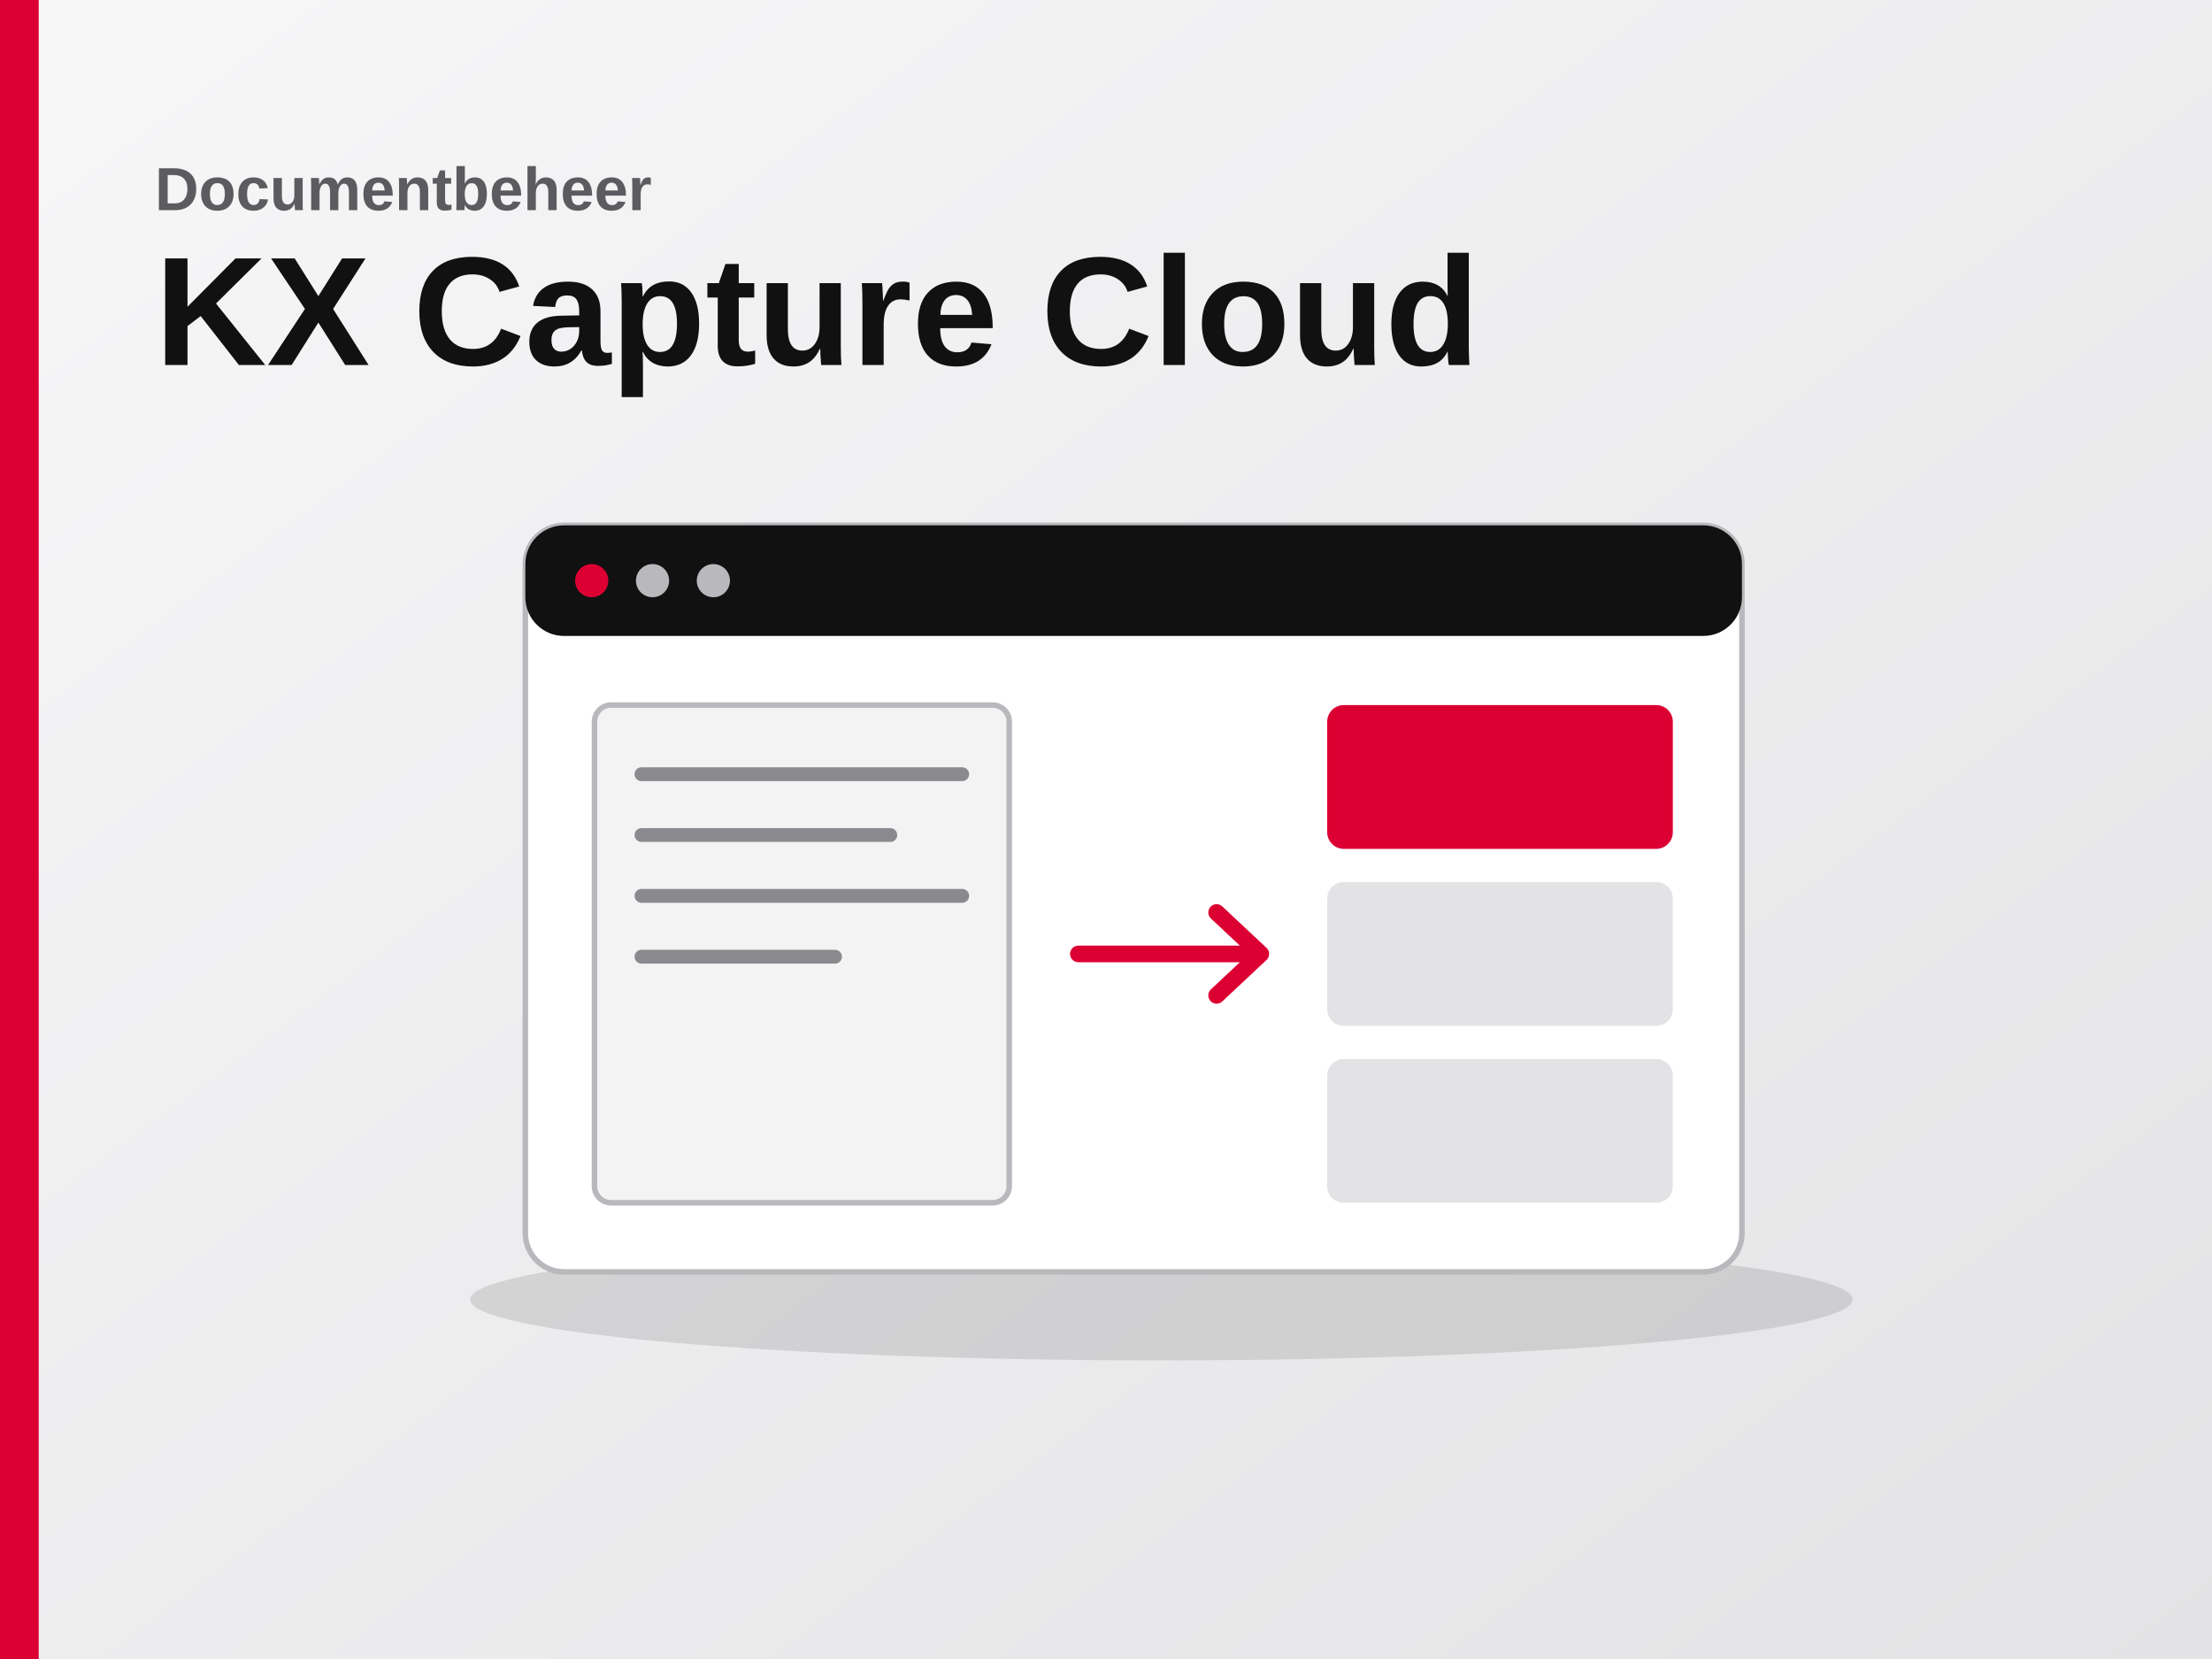
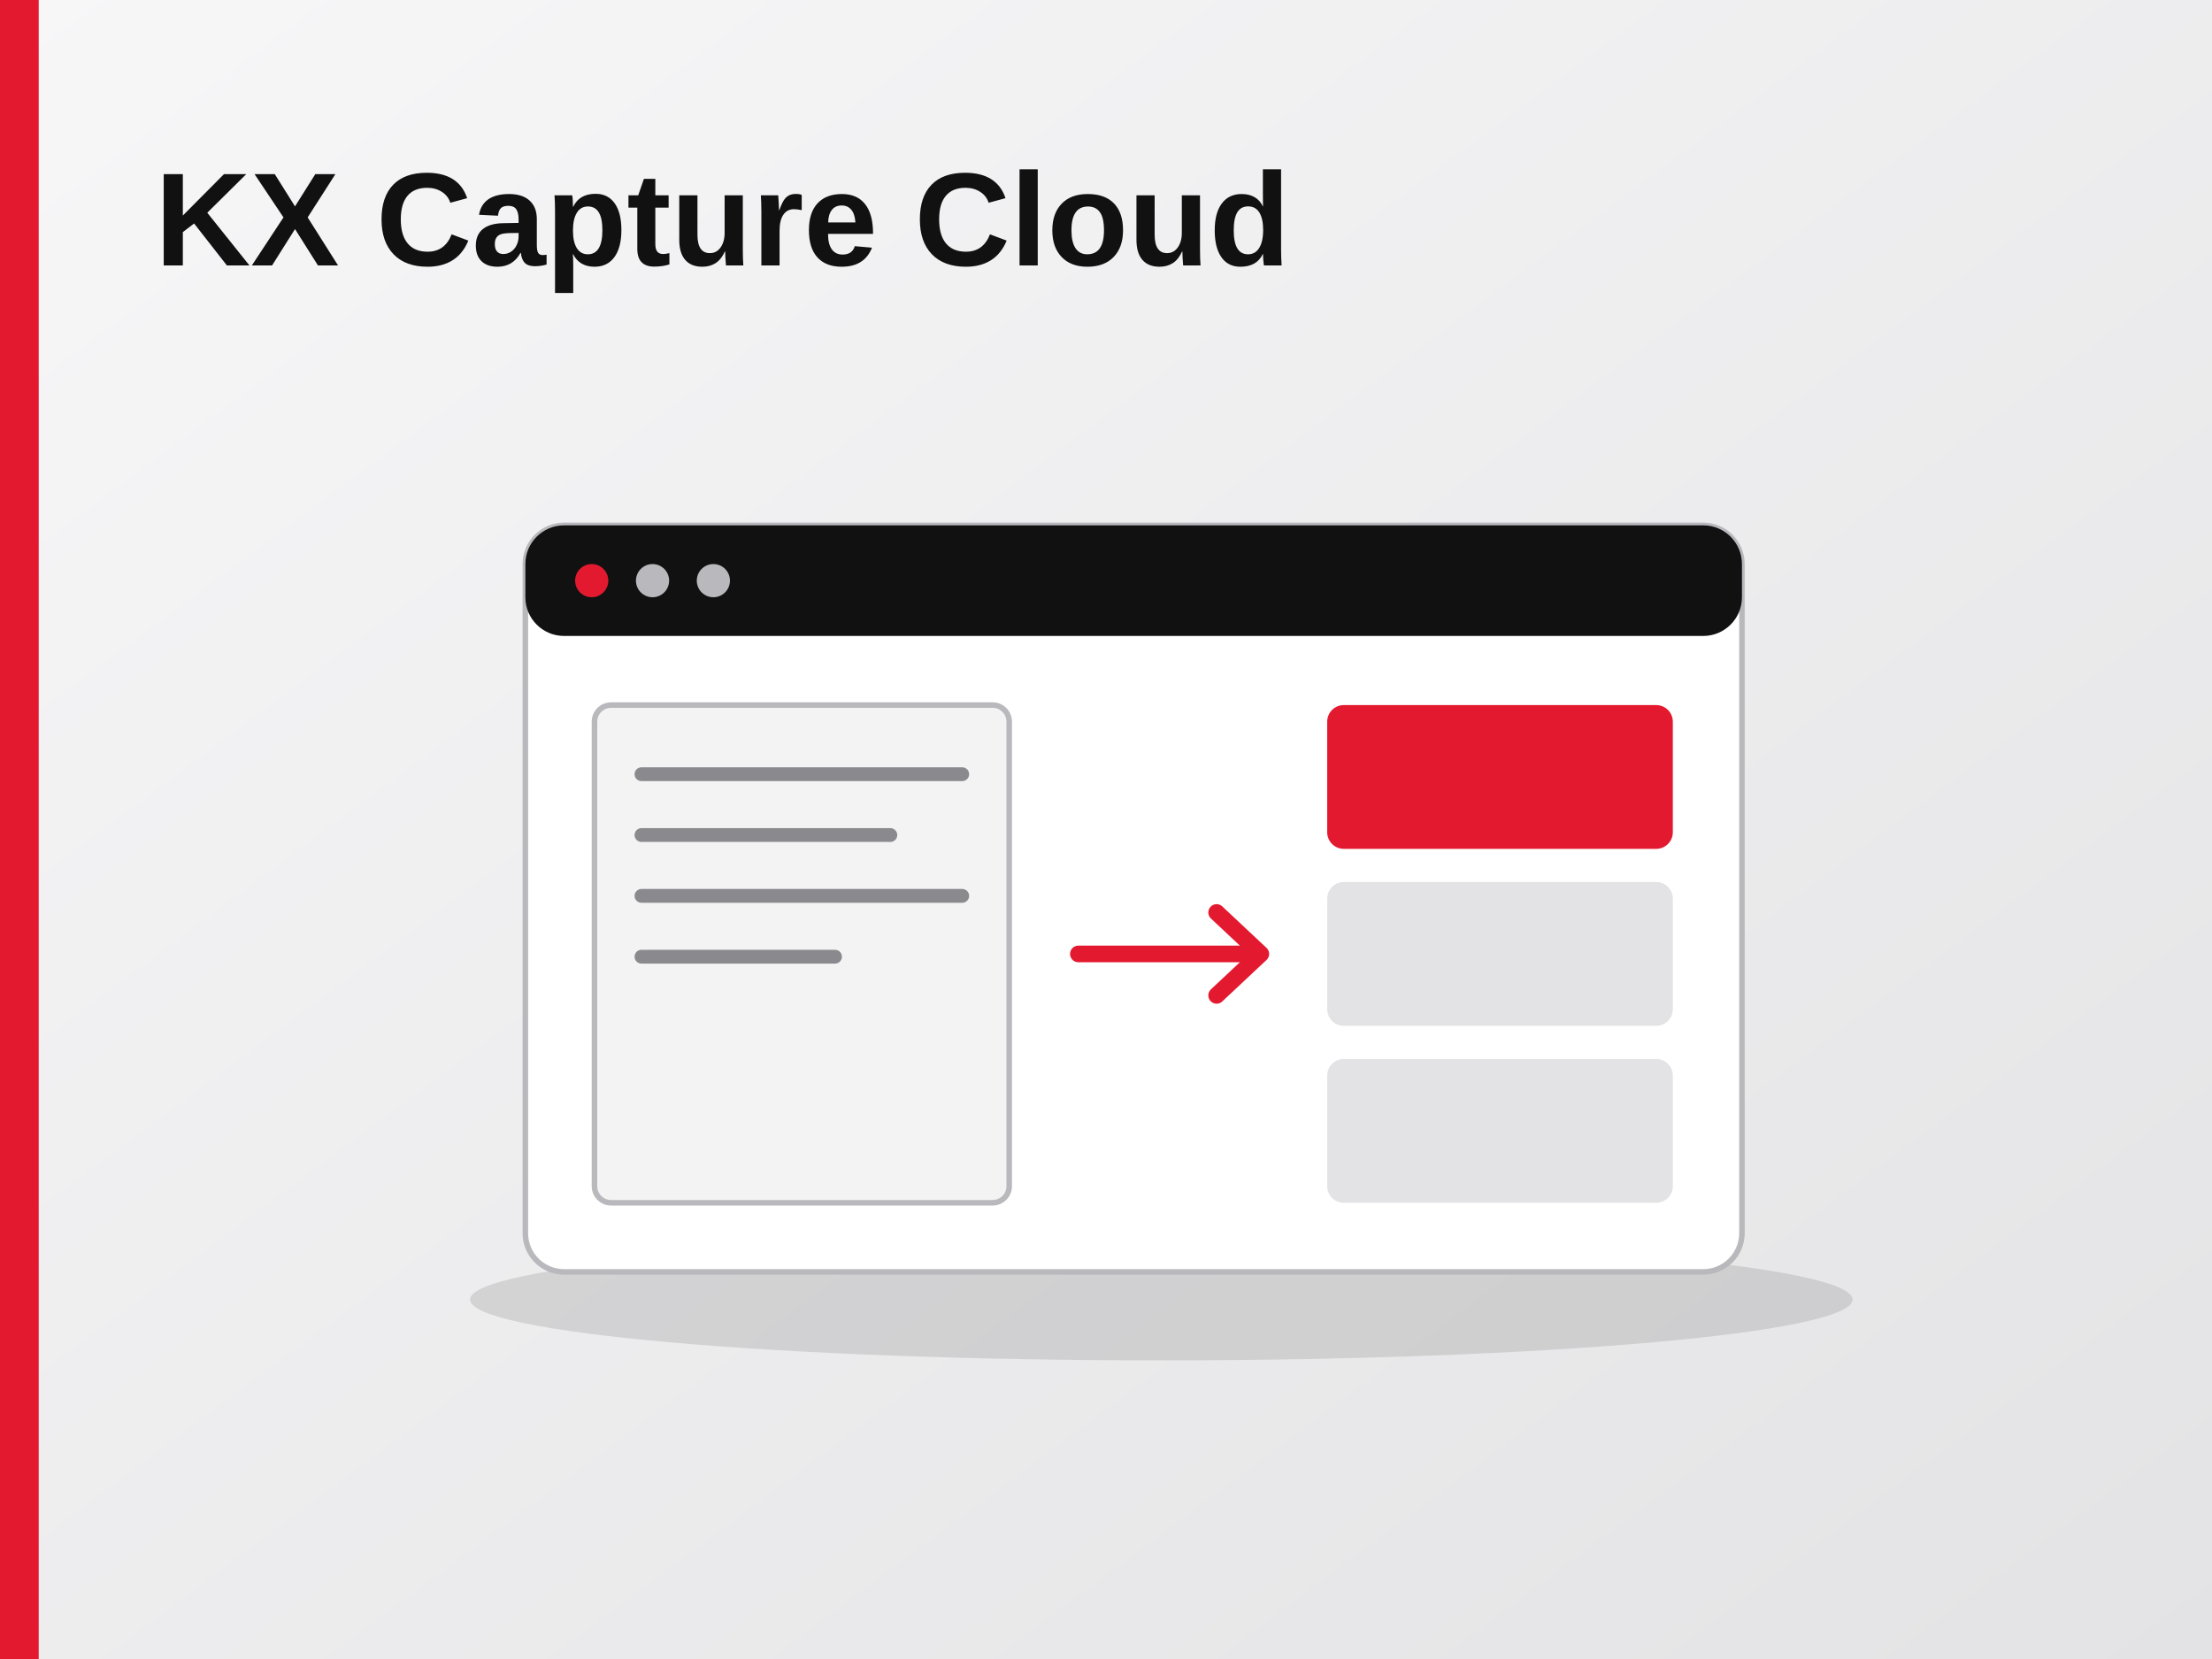
<svg xmlns="http://www.w3.org/2000/svg" viewBox="0 0 800 600" role="img" aria-label="KX Capture Cloud">
  <defs>
    <linearGradient id="bg" x1="0" y1="0" x2="1" y2="1">
      <stop offset="0" stop-color="#F7F7F8" />
      <stop offset="1" stop-color="#E3E3E5" />
    </linearGradient>
    <linearGradient id="body" x1="0" y1="0" x2="0" y2="1">
      <stop offset="0" stop-color="#FFFFFF" />
      <stop offset="1" stop-color="#D9D9DC" />
    </linearGradient>
  </defs>
  <rect width="800" height="600" fill="url(#bg)" />
-   <rect x="0" y="0" width="14" height="600" fill="#DC0032" />
+   <rect x="0" y="0" width="14" height="600" fill="#E31A2F" />
  <ellipse cx="420" cy="470" rx="250" ry="22" fill="#111" opacity=".12" />
  <rect x="190" y="190" width="440" height="270" rx="14" fill="#fff" stroke="#B9B9BD" stroke-width="2" />
  <rect x="190" y="190" width="440" height="40" rx="14" fill="#111" />
-   <circle cx="214" cy="210" r="6" fill="#DC0032" />
+   <circle cx="214" cy="210" r="6" fill="#E31A2F" />
  <circle cx="236" cy="210" r="6" fill="#B9B9BD" />
  <circle cx="258" cy="210" r="6" fill="#B9B9BD" />
  <rect x="215" y="255" width="150" height="180" rx="6" fill="#F3F3F4" stroke="#B9B9BD" stroke-width="2" />
  <path d="M232 280h116M232 302h90M232 324h116M232 346h70" stroke="#8A8A8E" stroke-width="5" stroke-linecap="round" />
-   <path d="M390 345h60" stroke="#DC0032" stroke-width="6" stroke-linecap="round" />
-   <path d="M440 330l16 15-16 15" fill="none" stroke="#DC0032" stroke-width="6" stroke-linecap="round" stroke-linejoin="round" />
-   <rect x="480" y="255" width="125" height="52" rx="6" fill="#DC0032" />
+   <path d="M390 345h60" stroke="#E31A2F" stroke-width="6" stroke-linecap="round" />
+   <path d="M440 330l16 15-16 15" fill="none" stroke="#E31A2F" stroke-width="6" stroke-linecap="round" stroke-linejoin="round" />
+   <rect x="480" y="255" width="125" height="52" rx="6" fill="#E31A2F" />
  <rect x="480" y="319" width="125" height="52" rx="6" fill="#E3E3E5" />
  <rect x="480" y="383" width="125" height="52" rx="6" fill="#E3E3E5" />
-   <text x="56" y="76" font-family="Barlow Semi Condensed, Arial, sans-serif" font-size="22" font-weight="600" fill="#5C5C60">Documentbeheer</text>
-   <text x="56" y="132" font-family="Barlow Semi Condensed, Arial, sans-serif" font-size="56" font-weight="700" fill="#111">KX Capture Cloud</text>
+   <text x="56" y="96" font-family="Barlow Semi Condensed, Arial, sans-serif" font-size="48" font-weight="700" fill="#111">KX Capture Cloud</text>
</svg>
